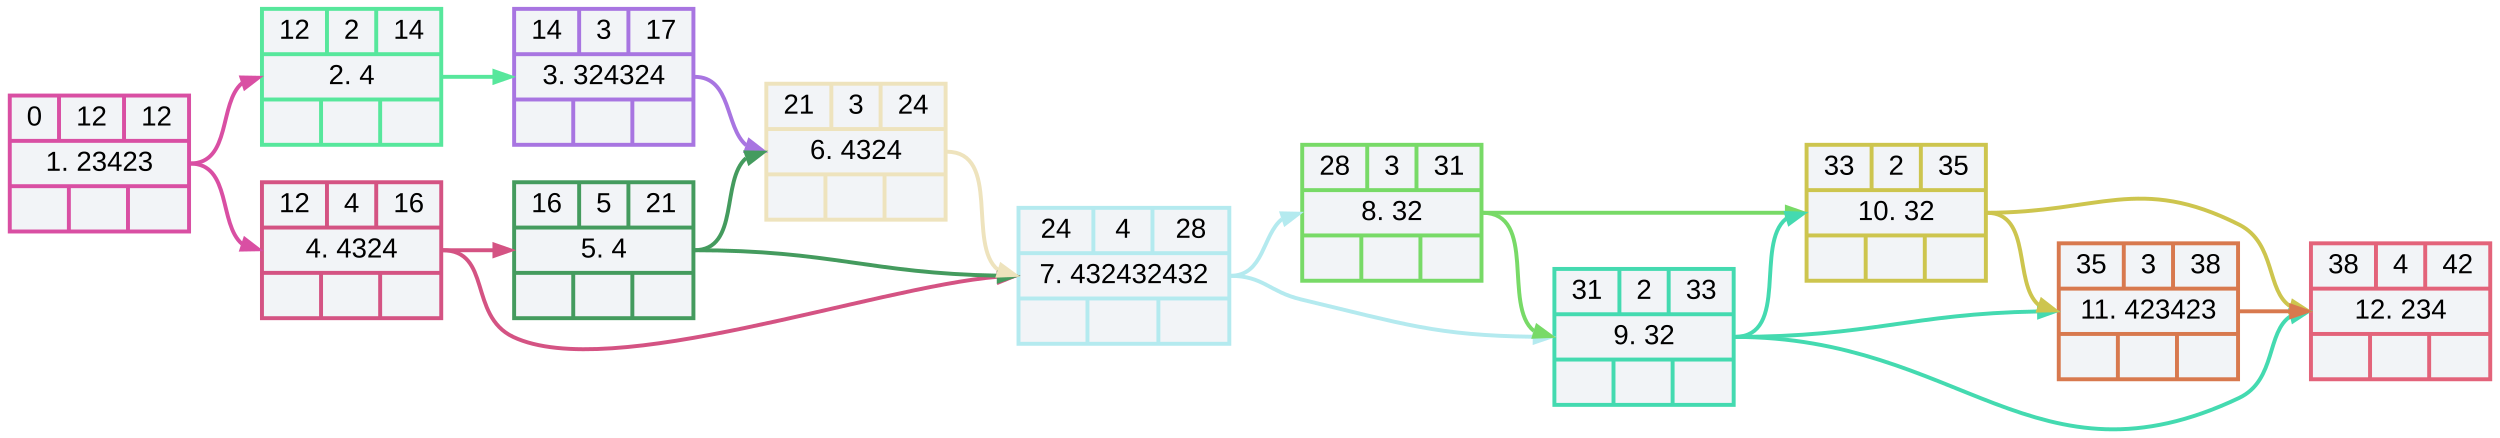
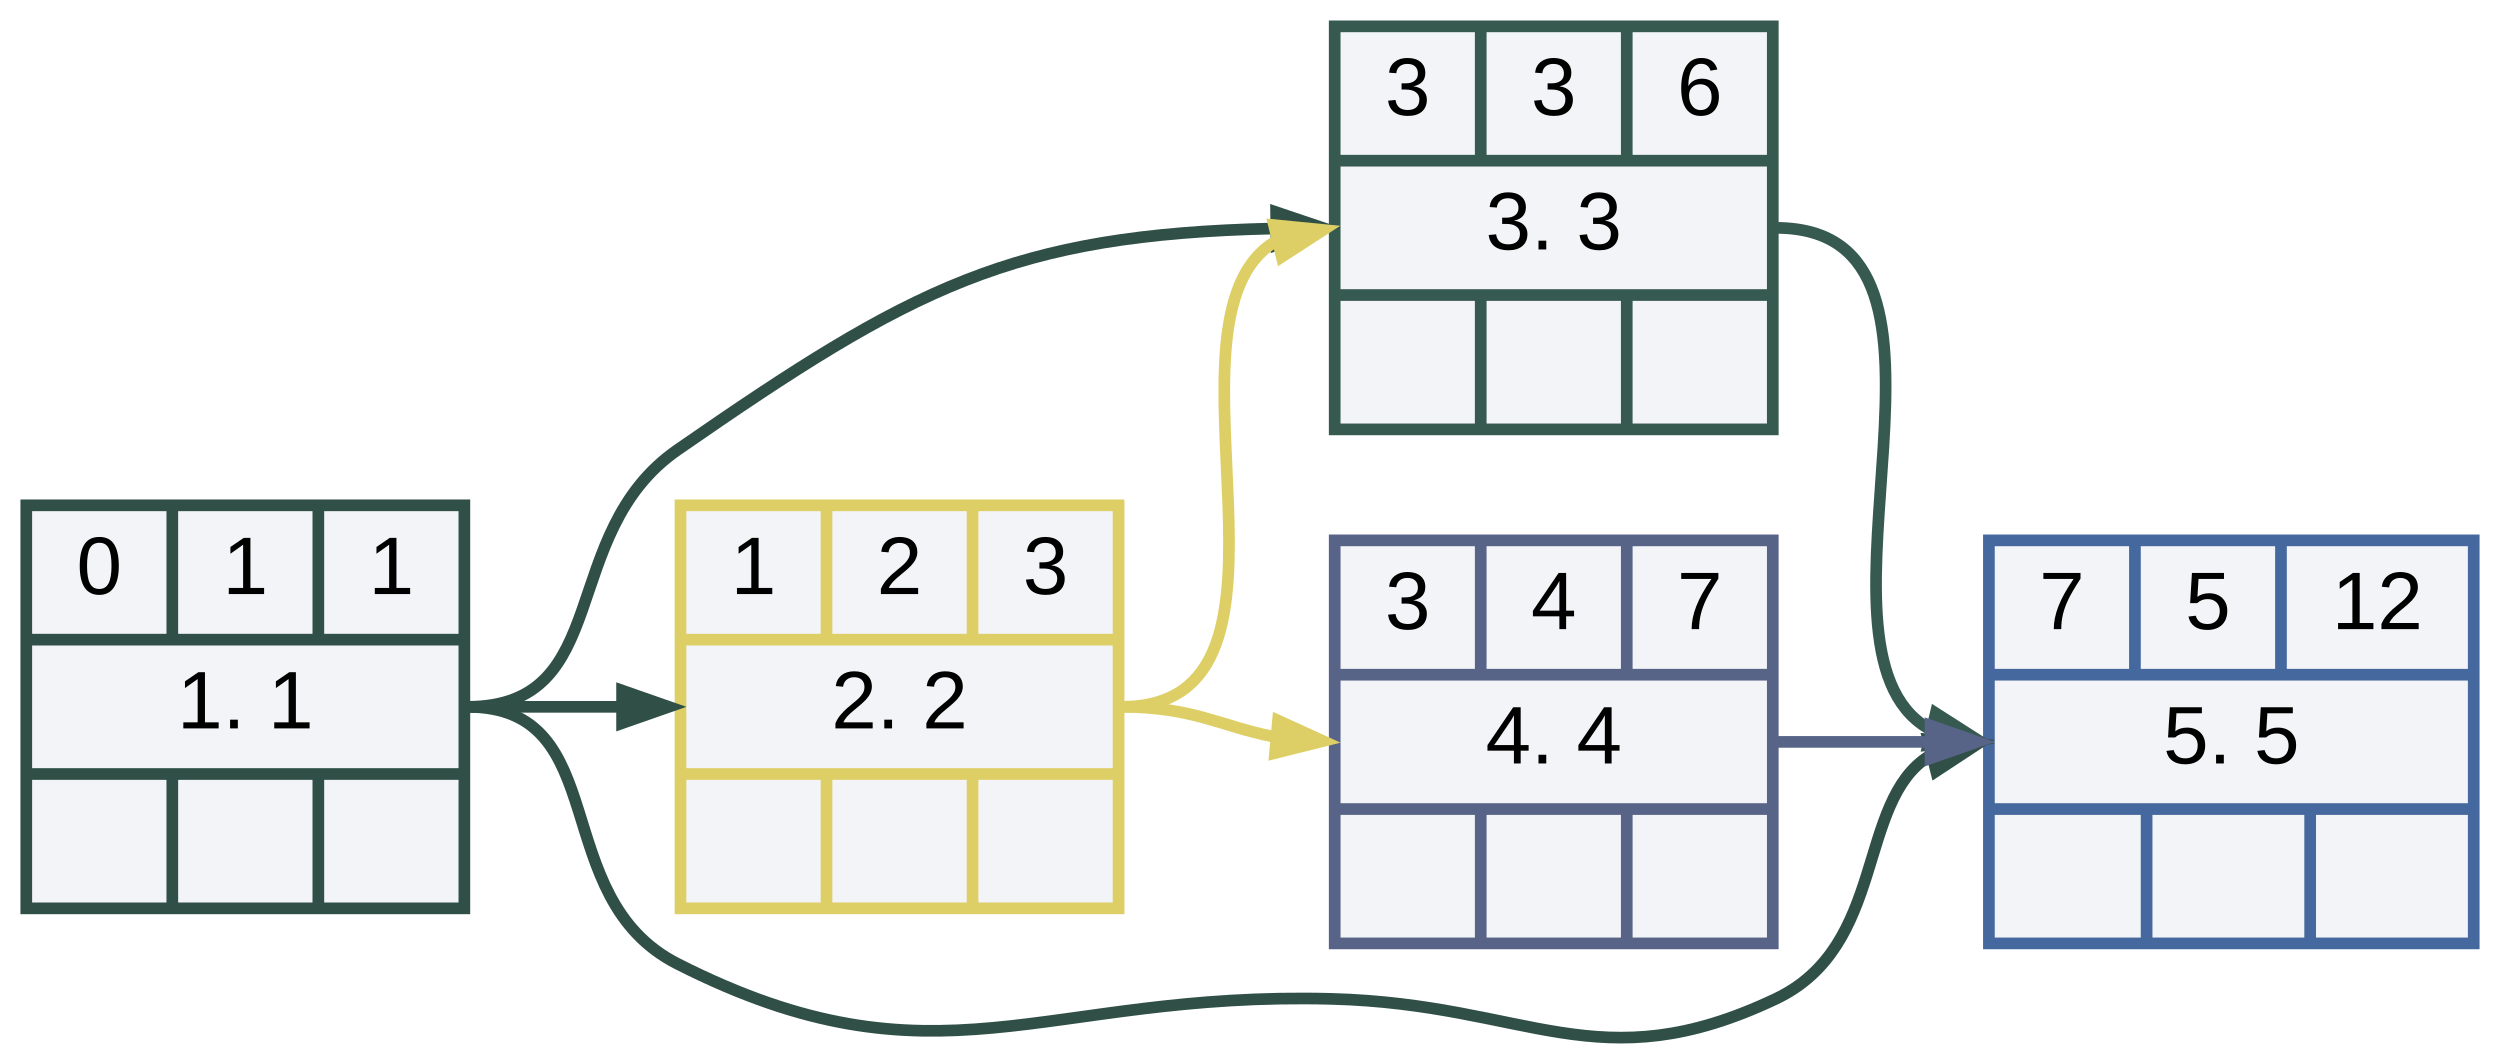
- <svg xmlns="http://www.w3.org/2000/svg" width="1268pt" height="222pt" viewBox="0.00 0.00 1268.00 222.16">
-   <g id="graph0" class="graph" transform="scale(1 1) rotate(0) translate(4 218.164)">
-     <polygon fill="white" stroke="white" points="-4,4 -4,-218.164 1264,-218.164 1264,4 -4,4" />
+ <svg xmlns="http://www.w3.org/2000/svg" width="428pt" height="182pt" viewBox="0.00 0.00 428.00 181.98">
+   <g id="graph0" class="graph" transform="scale(1 1) rotate(0) translate(4 177.978)">
+     <polygon fill="white" stroke="white" points="-4,4 -4,-177.978 424,-177.978 424,4 -4,4" />
    <g id="node1" class="node">
-       <polygon fill="#f2f4f7" stroke="#d94fa3" stroke-width="2" points="0.5,-100.664 0.5,-169.664 91.5,-169.664 91.5,-100.664 0.5,-100.664" />
-       <text text-anchor="middle" x="13" y="-154.464" font-family="Arial" font-size="14.00">0</text>
-       <polyline fill="none" stroke="#d94fa3" stroke-width="2" points="25.5,-146.664 25.5,-169.664 " />
-       <text text-anchor="middle" x="42" y="-154.464" font-family="Arial" font-size="14.00">12</text>
-       <polyline fill="none" stroke="#d94fa3" stroke-width="2" points="58.5,-146.664 58.5,-169.664 " />
-       <text text-anchor="middle" x="75" y="-154.464" font-family="Arial" font-size="14.00">12</text>
-       <polyline fill="none" stroke="#d94fa3" stroke-width="2" points="0.5,-146.664 91.5,-146.664 " />
-       <text text-anchor="middle" x="46" y="-131.464" font-family="Arial" font-size="14.00">1. 23423</text>
-       <polyline fill="none" stroke="#d94fa3" stroke-width="2" points="0.5,-123.664 91.5,-123.664 " />
-       <text text-anchor="middle" x="15.5" y="-108.464" font-family="Arial" font-size="14.00"> </text>
-       <polyline fill="none" stroke="#d94fa3" stroke-width="2" points="30.5,-100.664 30.5,-123.664 " />
-       <text text-anchor="middle" x="45.5" y="-108.464" font-family="Arial" font-size="14.00"> </text>
-       <polyline fill="none" stroke="#d94fa3" stroke-width="2" points="60.5,-100.664 60.5,-123.664 " />
-       <text text-anchor="middle" x="76" y="-108.464" font-family="Arial" font-size="14.00"> </text>
+       <polygon fill="#f2f4f7" stroke="#305047" stroke-width="2" points="0.5,-22.478 0.5,-91.478 75.5,-91.478 75.5,-22.478 0.5,-22.478" />
+       <text text-anchor="middle" x="13" y="-76.278" font-family="Arial" font-size="14.00">0</text>
+       <polyline fill="none" stroke="#305047" stroke-width="2" points="25.5,-68.478 25.5,-91.478 " />
+       <text text-anchor="middle" x="38" y="-76.278" font-family="Arial" font-size="14.00">1</text>
+       <polyline fill="none" stroke="#305047" stroke-width="2" points="50.5,-68.478 50.5,-91.478 " />
+       <text text-anchor="middle" x="63" y="-76.278" font-family="Arial" font-size="14.00">1</text>
+       <polyline fill="none" stroke="#305047" stroke-width="2" points="0.5,-68.478 75.5,-68.478 " />
+       <text text-anchor="middle" x="38" y="-53.278" font-family="Arial" font-size="14.00">1. 1</text>
+       <polyline fill="none" stroke="#305047" stroke-width="2" points="0.5,-45.478 75.5,-45.478 " />
+       <text text-anchor="middle" x="13" y="-30.278" font-family="Arial" font-size="14.00"> </text>
+       <polyline fill="none" stroke="#305047" stroke-width="2" points="25.5,-22.478 25.5,-45.478 " />
+       <text text-anchor="middle" x="38" y="-30.278" font-family="Arial" font-size="14.00"> </text>
+       <polyline fill="none" stroke="#305047" stroke-width="2" points="50.5,-22.478 50.5,-45.478 " />
+       <text text-anchor="middle" x="63" y="-30.278" font-family="Arial" font-size="14.00"> </text>
    </g>
    <g id="node2" class="node">
-       <polygon fill="#f2f4f7" stroke="#57e79c" stroke-width="2" points="128.5,-144.664 128.5,-213.664 219.5,-213.664 219.5,-144.664 128.5,-144.664" />
-       <text text-anchor="middle" x="145" y="-198.464" font-family="Arial" font-size="14.00">12</text>
-       <polyline fill="none" stroke="#57e79c" stroke-width="2" points="161.5,-190.664 161.5,-213.664 " />
-       <text text-anchor="middle" x="174" y="-198.464" font-family="Arial" font-size="14.00">2</text>
-       <polyline fill="none" stroke="#57e79c" stroke-width="2" points="186.5,-190.664 186.5,-213.664 " />
-       <text text-anchor="middle" x="203" y="-198.464" font-family="Arial" font-size="14.00">14</text>
-       <polyline fill="none" stroke="#57e79c" stroke-width="2" points="128.5,-190.664 219.5,-190.664 " />
-       <text text-anchor="middle" x="174" y="-175.464" font-family="Arial" font-size="14.00">2. 4</text>
-       <polyline fill="none" stroke="#57e79c" stroke-width="2" points="128.5,-167.664 219.5,-167.664 " />
-       <text text-anchor="middle" x="143.5" y="-152.464" font-family="Arial" font-size="14.00"> </text>
-       <polyline fill="none" stroke="#57e79c" stroke-width="2" points="158.5,-144.664 158.5,-167.664 " />
-       <text text-anchor="middle" x="173.5" y="-152.464" font-family="Arial" font-size="14.00"> </text>
-       <polyline fill="none" stroke="#57e79c" stroke-width="2" points="188.5,-144.664 188.5,-167.664 " />
-       <text text-anchor="middle" x="204" y="-152.464" font-family="Arial" font-size="14.00"> </text>
+       <polygon fill="#f2f4f7" stroke="#ddcf66" stroke-width="2" points="112.5,-22.478 112.5,-91.478 187.5,-91.478 187.5,-22.478 112.5,-22.478" />
+       <text text-anchor="middle" x="125" y="-76.278" font-family="Arial" font-size="14.00">1</text>
+       <polyline fill="none" stroke="#ddcf66" stroke-width="2" points="137.5,-68.478 137.5,-91.478 " />
+       <text text-anchor="middle" x="150" y="-76.278" font-family="Arial" font-size="14.00">2</text>
+       <polyline fill="none" stroke="#ddcf66" stroke-width="2" points="162.5,-68.478 162.5,-91.478 " />
+       <text text-anchor="middle" x="175" y="-76.278" font-family="Arial" font-size="14.00">3</text>
+       <polyline fill="none" stroke="#ddcf66" stroke-width="2" points="112.5,-68.478 187.5,-68.478 " />
+       <text text-anchor="middle" x="150" y="-53.278" font-family="Arial" font-size="14.00">2. 2</text>
+       <polyline fill="none" stroke="#ddcf66" stroke-width="2" points="112.5,-45.478 187.5,-45.478 " />
+       <text text-anchor="middle" x="125" y="-30.278" font-family="Arial" font-size="14.00"> </text>
+       <polyline fill="none" stroke="#ddcf66" stroke-width="2" points="137.5,-22.478 137.5,-45.478 " />
+       <text text-anchor="middle" x="150" y="-30.278" font-family="Arial" font-size="14.00"> </text>
+       <polyline fill="none" stroke="#ddcf66" stroke-width="2" points="162.5,-22.478 162.5,-45.478 " />
+       <text text-anchor="middle" x="175" y="-30.278" font-family="Arial" font-size="14.00"> </text>
+     </g>
+     <g id="edge1" class="edge">
+       <path fill="none" stroke="#305047" stroke-width="2" d="M76,-56.978C88,-56.978 93.25,-56.978 101.875,-56.978" />
+       <polygon fill="#305047" stroke="#305047" points="102,-60.478 112,-56.978 102,-53.478 102,-60.478" />
+     </g>
+     <g id="node3" class="node">
+       <polygon fill="#f2f4f7" stroke="#365950" stroke-width="2" points="224.5,-104.478 224.5,-173.478 299.5,-173.478 299.5,-104.478 224.5,-104.478" />
+       <text text-anchor="middle" x="237" y="-158.278" font-family="Arial" font-size="14.00">3</text>
+       <polyline fill="none" stroke="#365950" stroke-width="2" points="249.5,-150.478 249.5,-173.478 " />
+       <text text-anchor="middle" x="262" y="-158.278" font-family="Arial" font-size="14.00">3</text>
+       <polyline fill="none" stroke="#365950" stroke-width="2" points="274.5,-150.478 274.5,-173.478 " />
+       <text text-anchor="middle" x="287" y="-158.278" font-family="Arial" font-size="14.00">6</text>
+       <polyline fill="none" stroke="#365950" stroke-width="2" points="224.5,-150.478 299.5,-150.478 " />
+       <text text-anchor="middle" x="262" y="-135.278" font-family="Arial" font-size="14.00">3. 3</text>
+       <polyline fill="none" stroke="#365950" stroke-width="2" points="224.5,-127.478 299.5,-127.478 " />
+       <text text-anchor="middle" x="237" y="-112.278" font-family="Arial" font-size="14.00"> </text>
+       <polyline fill="none" stroke="#365950" stroke-width="2" points="249.5,-104.478 249.5,-127.478 " />
+       <text text-anchor="middle" x="262" y="-112.278" font-family="Arial" font-size="14.00"> </text>
+       <polyline fill="none" stroke="#365950" stroke-width="2" points="274.5,-104.478 274.5,-127.478 " />
+       <text text-anchor="middle" x="287" y="-112.278" font-family="Arial" font-size="14.00"> </text>
+     </g>
+     <g id="edge3" class="edge">
+       <path fill="none" stroke="#305047" stroke-width="2" d="M76,-56.978C101.267,-56.978 91.233,-86.585 112,-100.978 152.333,-128.933 169.16,-137.812 213.99,-138.867" />
+       <polygon fill="#305047" stroke="#305047" points="213.962,-142.367 224,-138.978 214.039,-135.368 213.962,-142.367" />
+     </g>
+     <g id="node5" class="node">
+       <polygon fill="#f2f4f7" stroke="#45689e" stroke-width="2" points="336.5,-16.478 336.5,-85.478 419.5,-85.478 419.5,-16.478 336.5,-16.478" />
+       <text text-anchor="middle" x="349" y="-70.278" font-family="Arial" font-size="14.00">7</text>
+       <polyline fill="none" stroke="#45689e" stroke-width="2" points="361.5,-62.478 361.5,-85.478 " />
+       <text text-anchor="middle" x="374" y="-70.278" font-family="Arial" font-size="14.00">5</text>
+       <polyline fill="none" stroke="#45689e" stroke-width="2" points="386.5,-62.478 386.5,-85.478 " />
+       <text text-anchor="middle" x="403" y="-70.278" font-family="Arial" font-size="14.00">12</text>
+       <polyline fill="none" stroke="#45689e" stroke-width="2" points="336.5,-62.478 419.5,-62.478 " />
+       <text text-anchor="middle" x="378" y="-47.278" font-family="Arial" font-size="14.00">5. 5</text>
+       <polyline fill="none" stroke="#45689e" stroke-width="2" points="336.5,-39.478 419.5,-39.478 " />
+       <text text-anchor="middle" x="350" y="-24.278" font-family="Arial" font-size="14.00"> </text>
+       <polyline fill="none" stroke="#45689e" stroke-width="2" points="363.5,-16.478 363.5,-39.478 " />
+       <text text-anchor="middle" x="377.5" y="-24.278" font-family="Arial" font-size="14.00"> </text>
+       <polyline fill="none" stroke="#45689e" stroke-width="2" points="391.5,-16.478 391.5,-39.478 " />
+       <text text-anchor="middle" x="405.5" y="-24.278" font-family="Arial" font-size="14.00"> </text>
    </g>
    <g id="edge5" class="edge">
-       <path fill="none" stroke="#d94fa3" stroke-width="2" d="M92,-135.164C113.122,-135.164 106.431,-165.911 118.426,-176" />
-       <polygon fill="#d94fa3" stroke="#d94fa3" points="117.407,-179.349 128,-179.164 119.604,-172.703 117.407,-179.349" />
+       <path fill="none" stroke="#305047" stroke-width="2" d="M76,-56.978C101.267,-56.978 89.465,-24.405 112,-12.978 156.46,9.567 174.169,-8.312 224,-6.978 257.766,-6.074 269.476,7.487 300,-6.978 319.087,-16.023 313.763,-40.693 326.262,-48.544" />
+       <polygon fill="#305047" stroke="#305047" points="325.45,-51.949 336,-50.978 327.147,-45.157 325.45,-51.949" />
+     </g>
+     <g id="edge2" class="edge">
+       <path fill="none" stroke="#ddcf66" stroke-width="2" d="M188,-56.978C223.76,-56.978 192.195,-123.168 214.279,-136.612" />
+       <polygon fill="#ddcf66" stroke="#ddcf66" points="213.456,-140.014 224,-138.978 215.111,-133.213 213.456,-140.014" />
    </g>
    <g id="node4" class="node">
-       <polygon fill="#f2f4f7" stroke="#d45383" stroke-width="2" points="128.5,-56.664 128.5,-125.664 219.5,-125.664 219.5,-56.664 128.5,-56.664" />
-       <text text-anchor="middle" x="145" y="-110.464" font-family="Arial" font-size="14.00">12</text>
-       <polyline fill="none" stroke="#d45383" stroke-width="2" points="161.5,-102.664 161.5,-125.664 " />
-       <text text-anchor="middle" x="174" y="-110.464" font-family="Arial" font-size="14.00">4</text>
-       <polyline fill="none" stroke="#d45383" stroke-width="2" points="186.5,-102.664 186.5,-125.664 " />
-       <text text-anchor="middle" x="203" y="-110.464" font-family="Arial" font-size="14.00">16</text>
-       <polyline fill="none" stroke="#d45383" stroke-width="2" points="128.5,-102.664 219.5,-102.664 " />
-       <text text-anchor="middle" x="174" y="-87.464" font-family="Arial" font-size="14.00">4. 4324</text>
-       <polyline fill="none" stroke="#d45383" stroke-width="2" points="128.5,-79.664 219.5,-79.664 " />
-       <text text-anchor="middle" x="143.5" y="-64.464" font-family="Arial" font-size="14.00"> </text>
-       <polyline fill="none" stroke="#d45383" stroke-width="2" points="158.5,-56.664 158.5,-79.664 " />
-       <text text-anchor="middle" x="173.5" y="-64.464" font-family="Arial" font-size="14.00"> </text>
-       <polyline fill="none" stroke="#d45383" stroke-width="2" points="188.5,-56.664 188.5,-79.664 " />
-       <text text-anchor="middle" x="204" y="-64.464" font-family="Arial" font-size="14.00"> </text>
+       <polygon fill="#f2f4f7" stroke="#586388" stroke-width="2" points="224.5,-16.478 224.5,-85.478 299.5,-85.478 299.5,-16.478 224.5,-16.478" />
+       <text text-anchor="middle" x="237" y="-70.278" font-family="Arial" font-size="14.00">3</text>
+       <polyline fill="none" stroke="#586388" stroke-width="2" points="249.5,-62.478 249.5,-85.478 " />
+       <text text-anchor="middle" x="262" y="-70.278" font-family="Arial" font-size="14.00">4</text>
+       <polyline fill="none" stroke="#586388" stroke-width="2" points="274.5,-62.478 274.5,-85.478 " />
+       <text text-anchor="middle" x="287" y="-70.278" font-family="Arial" font-size="14.00">7</text>
+       <polyline fill="none" stroke="#586388" stroke-width="2" points="224.5,-62.478 299.5,-62.478 " />
+       <text text-anchor="middle" x="262" y="-47.278" font-family="Arial" font-size="14.00">4. 4</text>
+       <polyline fill="none" stroke="#586388" stroke-width="2" points="224.5,-39.478 299.5,-39.478 " />
+       <text text-anchor="middle" x="237" y="-24.278" font-family="Arial" font-size="14.00"> </text>
+       <polyline fill="none" stroke="#586388" stroke-width="2" points="249.5,-16.478 249.5,-39.478 " />
+       <text text-anchor="middle" x="262" y="-24.278" font-family="Arial" font-size="14.00"> </text>
+       <polyline fill="none" stroke="#586388" stroke-width="2" points="274.5,-16.478 274.5,-39.478 " />
+       <text text-anchor="middle" x="287" y="-24.278" font-family="Arial" font-size="14.00"> </text>
+     </g>
+     <g id="edge4" class="edge">
+       <path fill="none" stroke="#ddcf66" stroke-width="2" d="M188,-56.978C200.166,-56.978 205.209,-53.603 213.813,-51.916" />
+       <polygon fill="#ddcf66" stroke="#ddcf66" points="214.363,-55.38 224,-50.978 213.721,-48.409 214.363,-55.38" />
+     </g>
+     <g id="edge6" class="edge">
+       <path fill="none" stroke="#365950" stroke-width="2" d="M300,-138.978C338.131,-138.978 302.353,-67.326 326.048,-53.332" />
+       <polygon fill="#365950" stroke="#365950" points="327.074,-56.686 336,-50.978 325.463,-49.874 327.074,-56.686" />
    </g>
    <g id="edge7" class="edge">
-       <path fill="none" stroke="#d94fa3" stroke-width="2" d="M92,-135.164C113.122,-135.164 106.431,-104.417 118.426,-94.329" />
-       <polygon fill="#d94fa3" stroke="#d94fa3" points="119.604,-97.626 128,-91.164 117.407,-90.98 119.604,-97.626" />
-     </g>
-     <g id="node3" class="node">
-       <polygon fill="#f2f4f7" stroke="#a875e1" stroke-width="2" points="256.5,-144.664 256.5,-213.664 347.5,-213.664 347.5,-144.664 256.5,-144.664" />
-       <text text-anchor="middle" x="273" y="-198.464" font-family="Arial" font-size="14.00">14</text>
-       <polyline fill="none" stroke="#a875e1" stroke-width="2" points="289.5,-190.664 289.5,-213.664 " />
-       <text text-anchor="middle" x="302" y="-198.464" font-family="Arial" font-size="14.00">3</text>
-       <polyline fill="none" stroke="#a875e1" stroke-width="2" points="314.5,-190.664 314.5,-213.664 " />
-       <text text-anchor="middle" x="331" y="-198.464" font-family="Arial" font-size="14.00">17</text>
-       <polyline fill="none" stroke="#a875e1" stroke-width="2" points="256.5,-190.664 347.5,-190.664 " />
-       <text text-anchor="middle" x="302" y="-175.464" font-family="Arial" font-size="14.00">3. 324324</text>
-       <polyline fill="none" stroke="#a875e1" stroke-width="2" points="256.5,-167.664 347.5,-167.664 " />
-       <text text-anchor="middle" x="271.5" y="-152.464" font-family="Arial" font-size="14.00"> </text>
-       <polyline fill="none" stroke="#a875e1" stroke-width="2" points="286.5,-144.664 286.5,-167.664 " />
-       <text text-anchor="middle" x="301.5" y="-152.464" font-family="Arial" font-size="14.00"> </text>
-       <polyline fill="none" stroke="#a875e1" stroke-width="2" points="316.5,-144.664 316.5,-167.664 " />
-       <text text-anchor="middle" x="332" y="-152.464" font-family="Arial" font-size="14.00"> </text>
-     </g>
-     <g id="edge6" class="edge">
-       <path fill="none" stroke="#57e79c" stroke-width="2" d="M220,-179.164C232,-179.164 237.25,-179.164 245.875,-179.164" />
-       <polygon fill="#57e79c" stroke="#57e79c" points="246,-182.664 256,-179.164 246,-175.664 246,-182.664" />
-     </g>
-     <g id="node6" class="node">
-       <polygon fill="#f2f4f7" stroke="#eee3bd" stroke-width="2" points="384.5,-106.664 384.5,-175.664 475.5,-175.664 475.5,-106.664 384.5,-106.664" />
-       <text text-anchor="middle" x="401" y="-160.464" font-family="Arial" font-size="14.00">21</text>
-       <polyline fill="none" stroke="#eee3bd" stroke-width="2" points="417.5,-152.664 417.5,-175.664 " />
-       <text text-anchor="middle" x="430" y="-160.464" font-family="Arial" font-size="14.00">3</text>
-       <polyline fill="none" stroke="#eee3bd" stroke-width="2" points="442.5,-152.664 442.5,-175.664 " />
-       <text text-anchor="middle" x="459" y="-160.464" font-family="Arial" font-size="14.00">24</text>
-       <polyline fill="none" stroke="#eee3bd" stroke-width="2" points="384.5,-152.664 475.5,-152.664 " />
-       <text text-anchor="middle" x="430" y="-137.464" font-family="Arial" font-size="14.00">6. 4324</text>
-       <polyline fill="none" stroke="#eee3bd" stroke-width="2" points="384.5,-129.664 475.5,-129.664 " />
-       <text text-anchor="middle" x="399.5" y="-114.464" font-family="Arial" font-size="14.00"> </text>
-       <polyline fill="none" stroke="#eee3bd" stroke-width="2" points="414.5,-106.664 414.5,-129.664 " />
-       <text text-anchor="middle" x="429.5" y="-114.464" font-family="Arial" font-size="14.00"> </text>
-       <polyline fill="none" stroke="#eee3bd" stroke-width="2" points="444.5,-106.664 444.5,-129.664 " />
-       <text text-anchor="middle" x="460" y="-114.464" font-family="Arial" font-size="14.00"> </text>
-     </g>
-     <g id="edge9" class="edge">
-       <path fill="none" stroke="#a875e1" stroke-width="2" d="M348,-179.164C367.084,-179.164 363.428,-153.594 374.34,-144.404" />
-       <polygon fill="#a875e1" stroke="#a875e1" points="375.632,-147.663 384,-141.164 373.406,-141.026 375.632,-147.663" />
-     </g>
-     <g id="node5" class="node">
-       <polygon fill="#f2f4f7" stroke="#449b5e" stroke-width="2" points="256.5,-56.664 256.5,-125.664 347.5,-125.664 347.5,-56.664 256.5,-56.664" />
-       <text text-anchor="middle" x="273" y="-110.464" font-family="Arial" font-size="14.00">16</text>
-       <polyline fill="none" stroke="#449b5e" stroke-width="2" points="289.5,-102.664 289.5,-125.664 " />
-       <text text-anchor="middle" x="302" y="-110.464" font-family="Arial" font-size="14.00">5</text>
-       <polyline fill="none" stroke="#449b5e" stroke-width="2" points="314.5,-102.664 314.5,-125.664 " />
-       <text text-anchor="middle" x="331" y="-110.464" font-family="Arial" font-size="14.00">21</text>
-       <polyline fill="none" stroke="#449b5e" stroke-width="2" points="256.5,-102.664 347.5,-102.664 " />
-       <text text-anchor="middle" x="302" y="-87.464" font-family="Arial" font-size="14.00">5. 4</text>
-       <polyline fill="none" stroke="#449b5e" stroke-width="2" points="256.5,-79.664 347.5,-79.664 " />
-       <text text-anchor="middle" x="271.5" y="-64.464" font-family="Arial" font-size="14.00"> </text>
-       <polyline fill="none" stroke="#449b5e" stroke-width="2" points="286.5,-56.664 286.5,-79.664 " />
-       <text text-anchor="middle" x="301.5" y="-64.464" font-family="Arial" font-size="14.00"> </text>
-       <polyline fill="none" stroke="#449b5e" stroke-width="2" points="316.5,-56.664 316.5,-79.664 " />
-       <text text-anchor="middle" x="332" y="-64.464" font-family="Arial" font-size="14.00"> </text>
-     </g>
-     <g id="edge8" class="edge">
-       <path fill="none" stroke="#d45383" stroke-width="2" d="M220,-91.164C232,-91.164 237.25,-91.164 245.875,-91.164" />
-       <polygon fill="#d45383" stroke="#d45383" points="246,-94.664 256,-91.164 246,-87.664 246,-94.664" />
-     </g>
-     <g id="node7" class="node">
-       <polygon fill="#f2f4f7" stroke="#b4eaef" stroke-width="2" points="512.5,-43.664 512.5,-112.664 619.5,-112.664 619.5,-43.664 512.5,-43.664" />
-       <text text-anchor="middle" x="531.5" y="-97.464" font-family="Arial" font-size="14.00">24</text>
-       <polyline fill="none" stroke="#b4eaef" stroke-width="2" points="550.5,-89.664 550.5,-112.664 " />
-       <text text-anchor="middle" x="565.5" y="-97.464" font-family="Arial" font-size="14.00">4</text>
-       <polyline fill="none" stroke="#b4eaef" stroke-width="2" points="580.5,-89.664 580.5,-112.664 " />
-       <text text-anchor="middle" x="600" y="-97.464" font-family="Arial" font-size="14.00">28</text>
-       <polyline fill="none" stroke="#b4eaef" stroke-width="2" points="512.5,-89.664 619.5,-89.664 " />
-       <text text-anchor="middle" x="566" y="-74.464" font-family="Arial" font-size="14.00">7. 432432432</text>
-       <polyline fill="none" stroke="#b4eaef" stroke-width="2" points="512.5,-66.664 619.5,-66.664 " />
-       <text text-anchor="middle" x="530" y="-51.464" font-family="Arial" font-size="14.00"> </text>
-       <polyline fill="none" stroke="#b4eaef" stroke-width="2" points="547.5,-43.664 547.5,-66.664 " />
-       <text text-anchor="middle" x="565.5" y="-51.464" font-family="Arial" font-size="14.00"> </text>
-       <polyline fill="none" stroke="#b4eaef" stroke-width="2" points="583.5,-43.664 583.5,-66.664 " />
-       <text text-anchor="middle" x="601.5" y="-51.464" font-family="Arial" font-size="14.00"> </text>
-     </g>
-     <g id="edge13" class="edge">
-       <path fill="none" stroke="#d45383" stroke-width="2" d="M220,-91.164C245.267,-91.164 233.167,-57.984 256,-47.164 304.952,-23.967 438.912,-72.329 501.825,-77.688" />
-       <polygon fill="#d45383" stroke="#d45383" points="501.847,-81.193 512,-78.164 502.175,-74.201 501.847,-81.193" />
-     </g>
-     <g id="edge10" class="edge">
-       <path fill="none" stroke="#449b5e" stroke-width="2" d="M348,-91.164C371.104,-91.164 361.355,-126.76 374.192,-137.884" />
-       <polygon fill="#449b5e" stroke="#449b5e" points="373.406,-141.311 384,-141.164 375.627,-134.673 373.406,-141.311" />
-     </g>
-     <g id="edge11" class="edge">
-       <path fill="none" stroke="#449b5e" stroke-width="2" d="M348,-91.164C417.547,-91.164 437.016,-79.403 501.672,-78.254" />
-       <polygon fill="#449b5e" stroke="#449b5e" points="502.031,-81.751 512,-78.164 501.97,-74.752 502.031,-81.751" />
-     </g>
-     <g id="edge12" class="edge">
-       <path fill="none" stroke="#eee3bd" stroke-width="2" d="M476,-141.164C503.966,-141.164 486.249,-93.787 502.081,-81.203" />
-       <polygon fill="#eee3bd" stroke="#eee3bd" points="503.464,-84.44 512,-78.164 501.413,-77.747 503.464,-84.44" />
-     </g>
-     <g id="node8" class="node">
-       <polygon fill="#f2f4f7" stroke="#78da67" stroke-width="2" points="656.5,-75.664 656.5,-144.664 747.5,-144.664 747.5,-75.664 656.5,-75.664" />
-       <text text-anchor="middle" x="673" y="-129.464" font-family="Arial" font-size="14.00">28</text>
-       <polyline fill="none" stroke="#78da67" stroke-width="2" points="689.5,-121.664 689.5,-144.664 " />
-       <text text-anchor="middle" x="702" y="-129.464" font-family="Arial" font-size="14.00">3</text>
-       <polyline fill="none" stroke="#78da67" stroke-width="2" points="714.5,-121.664 714.5,-144.664 " />
-       <text text-anchor="middle" x="731" y="-129.464" font-family="Arial" font-size="14.00">31</text>
-       <polyline fill="none" stroke="#78da67" stroke-width="2" points="656.5,-121.664 747.5,-121.664 " />
-       <text text-anchor="middle" x="702" y="-106.464" font-family="Arial" font-size="14.00">8. 32</text>
-       <polyline fill="none" stroke="#78da67" stroke-width="2" points="656.5,-98.664 747.5,-98.664 " />
-       <text text-anchor="middle" x="671.5" y="-83.464" font-family="Arial" font-size="14.00"> </text>
-       <polyline fill="none" stroke="#78da67" stroke-width="2" points="686.5,-75.664 686.5,-98.664 " />
-       <text text-anchor="middle" x="701.5" y="-83.464" font-family="Arial" font-size="14.00"> </text>
-       <polyline fill="none" stroke="#78da67" stroke-width="2" points="716.5,-75.664 716.5,-98.664 " />
-       <text text-anchor="middle" x="732" y="-83.464" font-family="Arial" font-size="14.00"> </text>
-     </g>
-     <g id="edge14" class="edge">
-       <path fill="none" stroke="#b4eaef" stroke-width="2" d="M620,-78.164C637.226,-78.164 636.178,-98.885 646.266,-106.979" />
-       <polygon fill="#b4eaef" stroke="#b4eaef" points="645.407,-110.381 656,-110.164 647.584,-103.728 645.407,-110.381" />
-     </g>
-     <g id="node9" class="node">
-       <polygon fill="#f2f4f7" stroke="#44dab0" stroke-width="2" points="784.5,-12.664 784.5,-81.664 875.5,-81.664 875.5,-12.664 784.5,-12.664" />
-       <text text-anchor="middle" x="801" y="-66.464" font-family="Arial" font-size="14.00">31</text>
-       <polyline fill="none" stroke="#44dab0" stroke-width="2" points="817.5,-58.664 817.5,-81.664 " />
-       <text text-anchor="middle" x="830" y="-66.464" font-family="Arial" font-size="14.00">2</text>
-       <polyline fill="none" stroke="#44dab0" stroke-width="2" points="842.5,-58.664 842.5,-81.664 " />
-       <text text-anchor="middle" x="859" y="-66.464" font-family="Arial" font-size="14.00">33</text>
-       <polyline fill="none" stroke="#44dab0" stroke-width="2" points="784.5,-58.664 875.5,-58.664 " />
-       <text text-anchor="middle" x="830" y="-43.464" font-family="Arial" font-size="14.00">9. 32</text>
-       <polyline fill="none" stroke="#44dab0" stroke-width="2" points="784.5,-35.664 875.5,-35.664 " />
-       <text text-anchor="middle" x="799.5" y="-20.464" font-family="Arial" font-size="14.00"> </text>
-       <polyline fill="none" stroke="#44dab0" stroke-width="2" points="814.5,-12.664 814.5,-35.664 " />
-       <text text-anchor="middle" x="829.5" y="-20.464" font-family="Arial" font-size="14.00"> </text>
-       <polyline fill="none" stroke="#44dab0" stroke-width="2" points="844.5,-12.664 844.5,-35.664 " />
-       <text text-anchor="middle" x="860" y="-20.464" font-family="Arial" font-size="14.00"> </text>
-     </g>
-     <g id="edge15" class="edge">
-       <path fill="none" stroke="#b4eaef" stroke-width="2" d="M620,-78.164C636.865,-78.164 639.596,-70.084 656,-66.164 708.441,-53.633 724.507,-47.899 773.699,-47.231" />
-       <polygon fill="#b4eaef" stroke="#b4eaef" points="774.023,-50.729 784,-47.164 773.978,-43.729 774.023,-50.729" />
-     </g>
-     <g id="edge16" class="edge">
-       <path fill="none" stroke="#78da67" stroke-width="2" d="M748,-110.164C775.966,-110.164 758.249,-62.787 774.081,-50.203" />
-       <polygon fill="#78da67" stroke="#78da67" points="775.464,-53.44 784,-47.164 773.413,-46.747 775.464,-53.44" />
-     </g>
-     <g id="node10" class="node">
-       <polygon fill="#f2f4f7" stroke="#cdc54e" stroke-width="2" points="912.5,-75.664 912.5,-144.664 1003.5,-144.664 1003.5,-75.664 912.5,-75.664" />
-       <text text-anchor="middle" x="929" y="-129.464" font-family="Arial" font-size="14.00">33</text>
-       <polyline fill="none" stroke="#cdc54e" stroke-width="2" points="945.5,-121.664 945.5,-144.664 " />
-       <text text-anchor="middle" x="958" y="-129.464" font-family="Arial" font-size="14.00">2</text>
-       <polyline fill="none" stroke="#cdc54e" stroke-width="2" points="970.5,-121.664 970.5,-144.664 " />
-       <text text-anchor="middle" x="987" y="-129.464" font-family="Arial" font-size="14.00">35</text>
-       <polyline fill="none" stroke="#cdc54e" stroke-width="2" points="912.5,-121.664 1003.5,-121.664 " />
-       <text text-anchor="middle" x="958" y="-106.464" font-family="Arial" font-size="14.00">10. 32</text>
-       <polyline fill="none" stroke="#cdc54e" stroke-width="2" points="912.5,-98.664 1003.5,-98.664 " />
-       <text text-anchor="middle" x="927.5" y="-83.464" font-family="Arial" font-size="14.00"> </text>
-       <polyline fill="none" stroke="#cdc54e" stroke-width="2" points="942.5,-75.664 942.5,-98.664 " />
-       <text text-anchor="middle" x="957.5" y="-83.464" font-family="Arial" font-size="14.00"> </text>
-       <polyline fill="none" stroke="#cdc54e" stroke-width="2" points="972.5,-75.664 972.5,-98.664 " />
-       <text text-anchor="middle" x="988" y="-83.464" font-family="Arial" font-size="14.00"> </text>
-     </g>
-     <g id="edge2" class="edge">
-       <path fill="none" stroke="#78da67" stroke-width="2" d="M748,-110.164C817.33,-110.164 837.201,-110.164 901.701,-110.164" />
-       <polygon fill="#78da67" stroke="#78da67" points="902,-113.664 912,-110.164 902,-106.664 902,-113.664" />
-     </g>
-     <g id="edge4" class="edge">
-       <path fill="none" stroke="#44dab0" stroke-width="2" d="M876,-47.164C903.966,-47.164 886.249,-94.541 902.081,-107.126" />
-       <polygon fill="#44dab0" stroke="#44dab0" points="901.413,-110.582 912,-110.164 903.464,-103.889 901.413,-110.582" />
-     </g>
-     <g id="node11" class="node">
-       <polygon fill="#f2f4f7" stroke="#d8794e" stroke-width="2" points="1040.5,-25.664 1040.5,-94.664 1131.5,-94.664 1131.5,-25.664 1040.5,-25.664" />
-       <text text-anchor="middle" x="1057" y="-79.464" font-family="Arial" font-size="14.00">35</text>
-       <polyline fill="none" stroke="#d8794e" stroke-width="2" points="1073.5,-71.664 1073.5,-94.664 " />
-       <text text-anchor="middle" x="1086" y="-79.464" font-family="Arial" font-size="14.00">3</text>
-       <polyline fill="none" stroke="#d8794e" stroke-width="2" points="1098.5,-71.664 1098.5,-94.664 " />
-       <text text-anchor="middle" x="1115" y="-79.464" font-family="Arial" font-size="14.00">38</text>
-       <polyline fill="none" stroke="#d8794e" stroke-width="2" points="1040.5,-71.664 1131.5,-71.664 " />
-       <text text-anchor="middle" x="1086" y="-56.464" font-family="Arial" font-size="14.00">11. 423423</text>
-       <polyline fill="none" stroke="#d8794e" stroke-width="2" points="1040.5,-48.664 1131.5,-48.664 " />
-       <text text-anchor="middle" x="1055.5" y="-33.464" font-family="Arial" font-size="14.00"> </text>
-       <polyline fill="none" stroke="#d8794e" stroke-width="2" points="1070.5,-25.664 1070.5,-48.664 " />
-       <text text-anchor="middle" x="1085.5" y="-33.464" font-family="Arial" font-size="14.00"> </text>
-       <polyline fill="none" stroke="#d8794e" stroke-width="2" points="1100.5,-25.664 1100.5,-48.664 " />
-       <text text-anchor="middle" x="1116" y="-33.464" font-family="Arial" font-size="14.00"> </text>
-     </g>
-     <g id="edge1" class="edge">
-       <path fill="none" stroke="#44dab0" stroke-width="2" d="M876,-47.164C945.547,-47.164 965.016,-58.926 1029.67,-60.074" />
-       <polygon fill="#44dab0" stroke="#44dab0" points="1029.97,-63.577 1040,-60.164 1030.03,-56.577 1029.97,-63.577" />
-     </g>
-     <g id="node12" class="node">
-       <polygon fill="#f2f4f7" stroke="#e3637a" stroke-width="2" points="1168.5,-25.664 1168.5,-94.664 1259.5,-94.664 1259.5,-25.664 1168.5,-25.664" />
-       <text text-anchor="middle" x="1185" y="-79.464" font-family="Arial" font-size="14.00">38</text>
-       <polyline fill="none" stroke="#e3637a" stroke-width="2" points="1201.5,-71.664 1201.5,-94.664 " />
-       <text text-anchor="middle" x="1214" y="-79.464" font-family="Arial" font-size="14.00">4</text>
-       <polyline fill="none" stroke="#e3637a" stroke-width="2" points="1226.5,-71.664 1226.5,-94.664 " />
-       <text text-anchor="middle" x="1243" y="-79.464" font-family="Arial" font-size="14.00">42</text>
-       <polyline fill="none" stroke="#e3637a" stroke-width="2" points="1168.5,-71.664 1259.5,-71.664 " />
-       <text text-anchor="middle" x="1214" y="-56.464" font-family="Arial" font-size="14.00">12. 234</text>
-       <polyline fill="none" stroke="#e3637a" stroke-width="2" points="1168.5,-48.664 1259.5,-48.664 " />
-       <text text-anchor="middle" x="1183.5" y="-33.464" font-family="Arial" font-size="14.00"> </text>
-       <polyline fill="none" stroke="#e3637a" stroke-width="2" points="1198.5,-25.664 1198.5,-48.664 " />
-       <text text-anchor="middle" x="1213.5" y="-33.464" font-family="Arial" font-size="14.00"> </text>
-       <polyline fill="none" stroke="#e3637a" stroke-width="2" points="1228.5,-25.664 1228.5,-48.664 " />
-       <text text-anchor="middle" x="1244" y="-33.464" font-family="Arial" font-size="14.00"> </text>
-     </g>
-     <g id="edge3" class="edge">
-       <path fill="none" stroke="#44dab0" stroke-width="2" d="M876,-47.164C990.609,-47.164 1028.43,32.915 1132,-16.164 1151.09,-25.209 1145.76,-49.879 1158.26,-57.73" />
-       <polygon fill="#44dab0" stroke="#44dab0" points="1157.45,-61.135 1168,-60.164 1159.15,-54.344 1157.45,-61.135" />
-     </g>
-     <g id="edge19" class="edge">
-       <path fill="none" stroke="#cdc54e" stroke-width="2" d="M1004,-110.164C1027.1,-110.164 1017.35,-74.569 1030.19,-63.445" />
-       <polygon fill="#cdc54e" stroke="#cdc54e" points="1031.63,-66.656 1040,-60.164 1029.41,-60.017 1031.63,-66.656" />
-     </g>
-     <g id="edge18" class="edge">
-       <path fill="none" stroke="#cdc54e" stroke-width="2" d="M1004,-110.164C1060.95,-110.164 1081.12,-129.751 1132,-104.164 1150.87,-94.675 1145.69,-70.304 1158.24,-62.562" />
-       <polygon fill="#cdc54e" stroke="#cdc54e" points="1159.12,-65.95 1168,-60.164 1157.45,-59.153 1159.12,-65.95" />
-     </g>
-     <g id="edge17" class="edge">
-       <path fill="none" stroke="#d8794e" stroke-width="2" d="M1132,-60.164C1144,-60.164 1149.25,-60.164 1157.88,-60.164" />
-       <polygon fill="#d8794e" stroke="#d8794e" points="1158,-63.664 1168,-60.164 1158,-56.664 1158,-63.664" />
+       <path fill="none" stroke="#586388" stroke-width="2" d="M300,-50.978C312,-50.978 317.25,-50.978 325.875,-50.978" />
+       <polygon fill="#586388" stroke="#586388" points="326,-54.478 336,-50.978 326,-47.478 326,-54.478" />
    </g>
  </g>
</svg>
